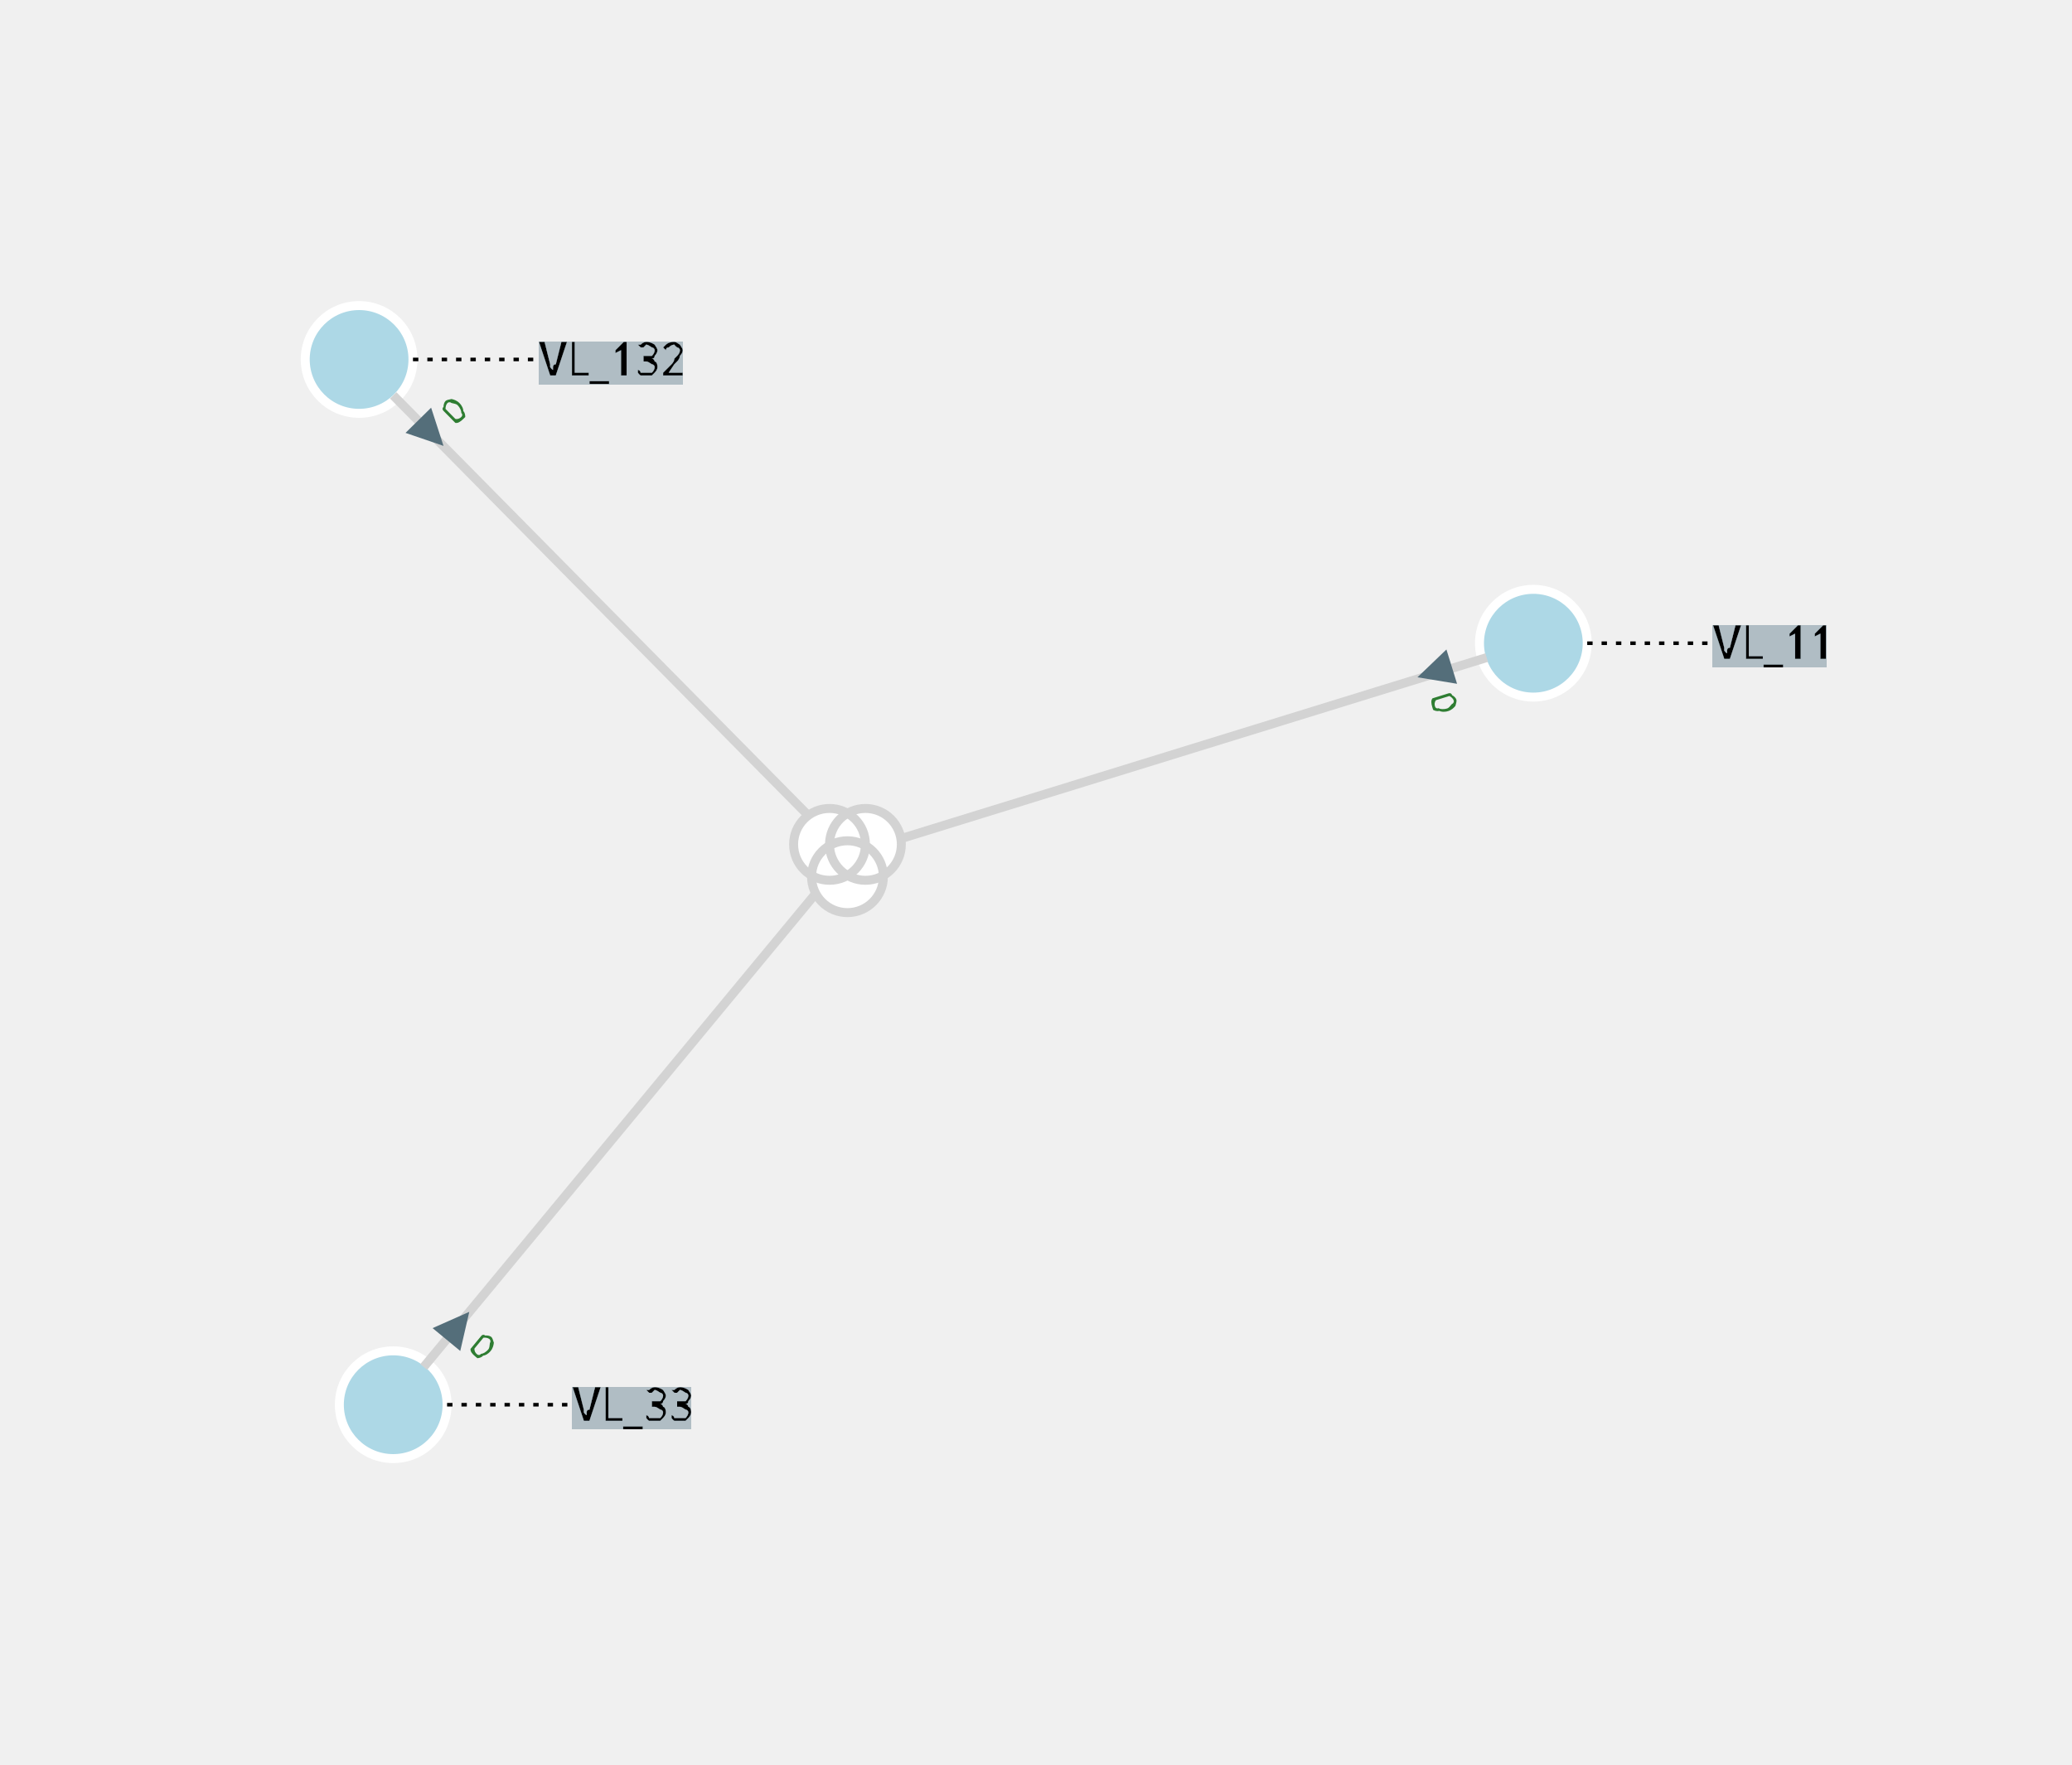
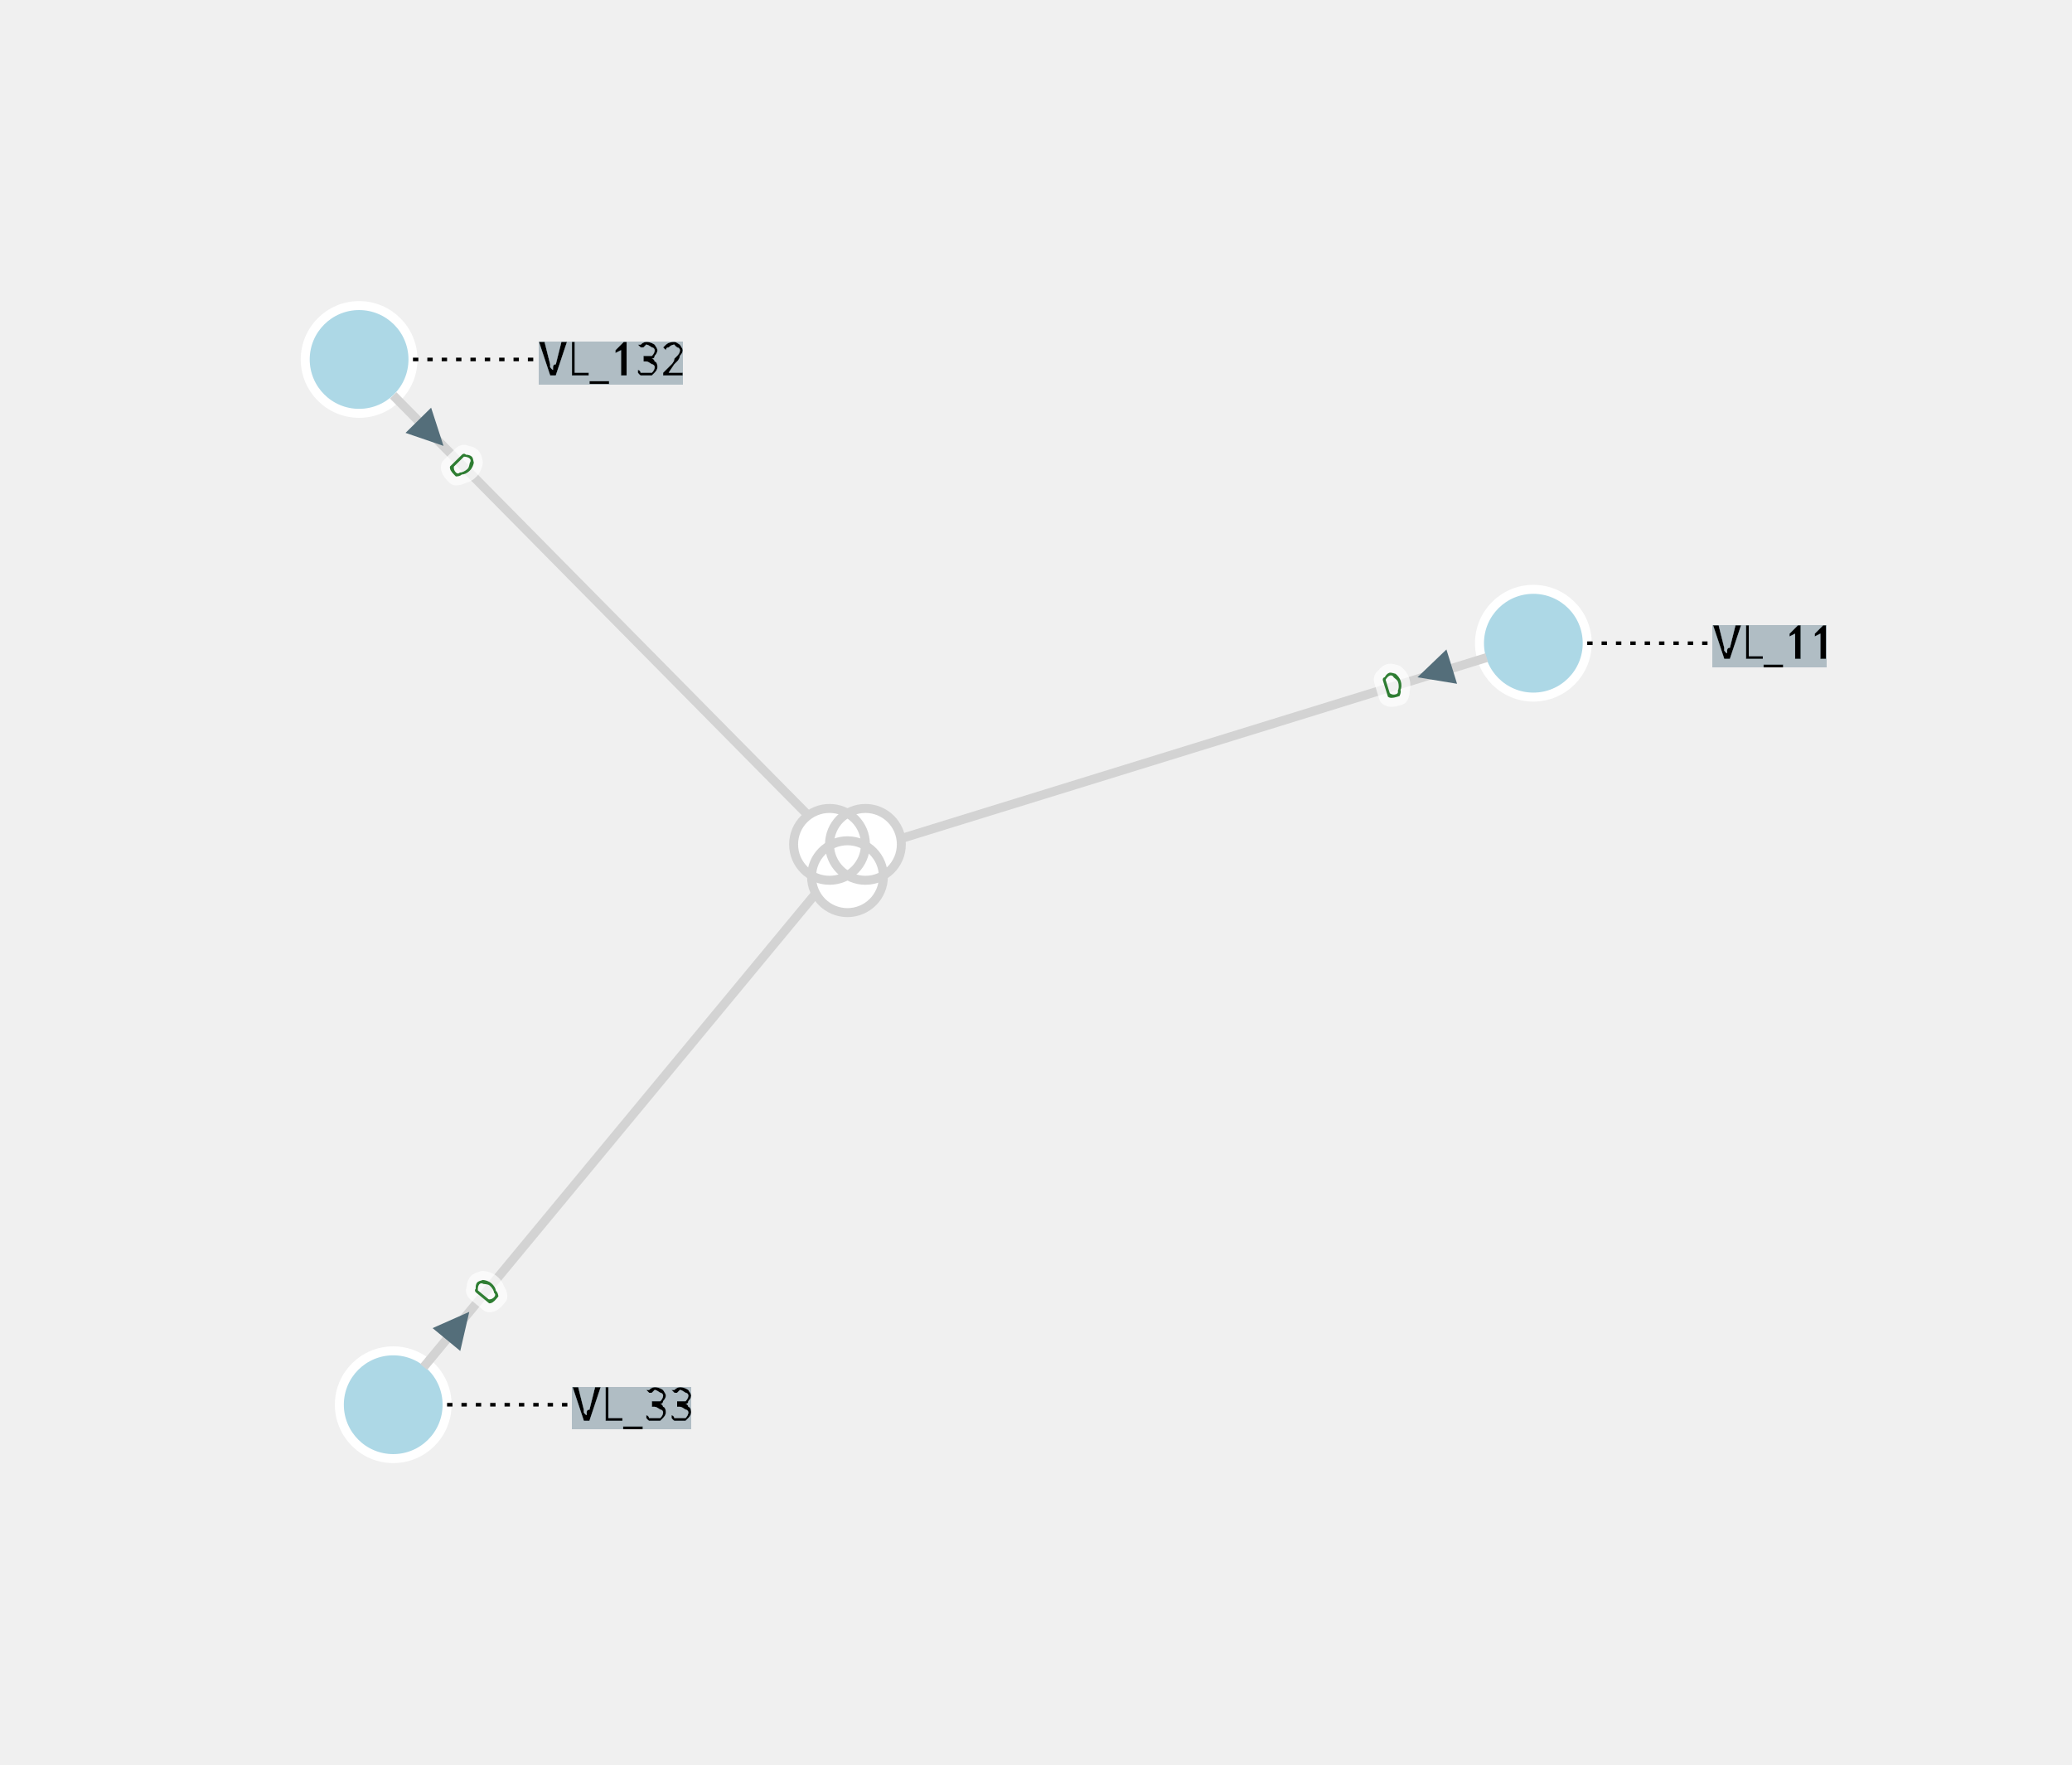
<svg xmlns="http://www.w3.org/2000/svg" width="800.00" height="680.96" viewBox="-3.99 -4.23 11.54 9.82">
  <style>
.nad-branch-edges polyline, .nad-branch-edges path {stroke: var(--nad-vl-color, lightgrey); stroke-width: 0.05; fill: none}
.nad-branch-edges circle {stroke: var(--nad-vl-color, lightgrey); stroke-width: 0.05; fill: white}
.nad-3wt-edges polyline {stroke: var(--nad-vl-color, lightgrey); stroke-width: 0.05; fill: none}
.nad-text-edges {stroke: black; stroke-width: 0.02; stroke-dasharray: .03,.05}
- .nad-disconnected {stroke-dasharray: .1,.1}
+ .nad-branch-edges .nad-disconnected polyline {stroke-dasharray: .1,.1}
.nad-vl-nodes circle {fill: var(--nad-vl-color, lightblue); stroke-width: 0.05; stroke: white}
.nad-vl-nodes circle.nad-unknown-busnode {stroke: lightgrey; stroke-width: 0.05; stroke-dasharray: .05,.05; fill: none}
.nad-vl-nodes path {fill: var(--nad-vl-color, lightblue); stroke-width: 0.05; stroke: white; stroke-linejoin:round;}
.nad-hvdc-edge polyline.nad-hvdc {stroke: grey; stroke-width: 0.2}
.nad-3wt-nodes circle {stroke: var(--nad-vl-color, lightgrey); stroke-width: 0.05; fill: none}
.nad-3wt-bg circle {stroke: none; fill: white}
.nad-state-out .nad-arrow-in {visibility: hidden}
.nad-state-in .nad-arrow-out {visibility: hidden}
.nad-active path {stroke: none; fill: #546e7a}
.nad-active {visibility: visible}
.nad-reactive {visibility: hidden}
.nad-reactive path {stroke: none; fill: #0277bd}
.nad-text-background {flood-color: #90a4aeaa}
.nad-text-nodes {font: 0.25px "Verdana"; fill: black}
- .nad-edge-infos {font: 0.2px "Verdana"}
- .nad-edge-infos .nad-state-in {fill: #b71c1c}
- .nad-edge-infos .nad-state-out {fill: #2e7d32}
+ .nad-edge-infos text {font: 0.2px "Verdana"; dominant-baseline:middle; stroke: #FFFFFFAA; stroke-width: 0.1; stroke-linejoin:round; paint-order: stroke}
+ .nad-edge-infos .nad-state-in text {fill: #b71c1c}
+ .nad-edge-infos .nad-state-out text {fill: #2e7d32}
.nad-vl0to30 {--nad-vl-color: #AFB42B}
.nad-vl30to50 {--nad-vl-color: #EF9A9A}
.nad-vl50to70 {--nad-vl-color: #9C27B0}
.nad-vl70to120 {--nad-vl-color: #E65100}
.nad-vl120to180 {--nad-vl-color: #00ACC1}
.nad-vl180to300 {--nad-vl-color: #2E7D32}
.nad-vl300to500 {--nad-vl-color: #D32F2F}
</style>
  <defs>
    <filter id="textBgFilter" x="0" y="0" width="1" height="1">
      <feFlood class="nad-text-background" />
      <feComposite in="SourceGraphic" operator="over" />
    </filter>
  </defs>
  <g class="nad-vl-nodes">
    <g transform="translate(-1.99,-2.23)" id="0" class="nad-vl120to180" title="VL_132">
      <circle r="0.30" id="1" />
    </g>
    <g transform="translate(-1.80,3.59)" id="2" class="nad-vl30to50" title="VL_33">
      <circle r="0.30" id="3" />
    </g>
    <g transform="translate(4.55,-0.65)" id="4" class="nad-vl0to30" title="VL_11">
      <circle r="0.30" id="5" />
    </g>
  </g>
  <g class="nad-branch-edges" />
  <g class="nad-3wt-edges">
    <g id="7" class="nad-vl120to180" title="3WT">
      <polyline points="-1.80,-2.03 0.73,0.53" />
      <g class="nad-edge-infos" transform="translate(-1.59,-1.82)">
        <g class="nad-active nad-state-out">
          <g transform="rotate(135.46)">
            <path class="nad-arrow-in" d="M-0.1 -0.1 H0.1 L0 0.1z" />
            <path class="nad-arrow-out" d="M-0.1 0.1 H0.1 L0 -0.1z" />
          </g>
-           <text transform="rotate(-44.54)" x="0.12" style="dominant-baseline:middle">0</text>
+           <text transform="rotate(45.46)" x="0.19">0</text>
        </g>
        <g class="nad-reactive nad-state-out">
          <g transform="rotate(135.46)">
            <path class="nad-arrow-in" d="M-0.1 -0.1 H0.1 L0 0.1z" />
            <path class="nad-arrow-out" d="M-0.1 0.1 H0.1 L0 -0.1z" />
          </g>
-           <text transform="rotate(-44.54)" x="0.12" style="dominant-baseline:middle">0</text>
+           <text transform="rotate(45.46)" x="0.19">0</text>
        </g>
      </g>
    </g>
    <g id="8" class="nad-vl30to50" title="3WT">
      <polyline points="-1.63,3.38 0.73,0.53" />
      <g class="nad-edge-infos" transform="translate(-1.44,3.15)">
        <g class="nad-active nad-state-out">
          <g transform="rotate(39.54)">
            <path class="nad-arrow-in" d="M-0.1 -0.1 H0.1 L0 0.1z" />
            <path class="nad-arrow-out" d="M-0.1 0.1 H0.1 L0 -0.1z" />
          </g>
-           <text transform="rotate(39.54)" x="0.12" style="dominant-baseline:middle">0</text>
+           <text transform="rotate(-50.46)" x="0.19">0</text>
        </g>
        <g class="nad-reactive nad-state-out">
          <g transform="rotate(39.54)">
            <path class="nad-arrow-in" d="M-0.1 -0.1 H0.1 L0 0.1z" />
            <path class="nad-arrow-out" d="M-0.1 0.1 H0.1 L0 -0.1z" />
          </g>
-           <text transform="rotate(39.54)" x="0.12" style="dominant-baseline:middle">0</text>
+           <text transform="rotate(-50.46)" x="0.19">0</text>
        </g>
      </g>
    </g>
    <g id="9" class="nad-vl0to30" title="3WT">
      <polyline points="4.29,-0.57 0.73,0.53" />
      <g class="nad-edge-infos" transform="translate(4.00,-0.49)">
        <g class="nad-active nad-state-out">
          <g transform="rotate(-107.23)">
            <path class="nad-arrow-in" d="M-0.1 -0.1 H0.1 L0 0.1z" />
            <path class="nad-arrow-out" d="M-0.1 0.1 H0.1 L0 -0.1z" />
          </g>
-           <text transform="rotate(72.77)" x="0.12" style="dominant-baseline:middle">0</text>
+           <text transform="rotate(-17.23)" x="-0.19" style="text-anchor:end">0</text>
        </g>
        <g class="nad-reactive nad-state-out">
          <g transform="rotate(-107.23)">
            <path class="nad-arrow-in" d="M-0.1 -0.1 H0.1 L0 0.1z" />
            <path class="nad-arrow-out" d="M-0.1 0.1 H0.1 L0 -0.1z" />
          </g>
-           <text transform="rotate(72.77)" x="0.12" style="dominant-baseline:middle">0</text>
+           <text transform="rotate(-17.23)" x="-0.19" style="text-anchor:end">0</text>
        </g>
      </g>
    </g>
  </g>
  <g class="nad-3wt-nodes">
    <g transform="translate(0.73,0.53)">
      <g class="nad-3wt-bg">
        <circle cx="0.00" cy="0.12" r="0.20" />
        <circle cx="-0.10" cy="-0.06" r="0.20" />
        <circle cx="0.10" cy="-0.06" r="0.20" />
      </g>
      <circle class="nad-vl120to180" cx="0.00" cy="0.12" r="0.20" />
      <circle class="nad-vl30to50" cx="-0.10" cy="-0.06" r="0.20" />
      <circle class="nad-vl0to30" cx="0.10" cy="-0.06" r="0.20" />
    </g>
  </g>
  <g class="nad-text-edges">
    <polyline id="0_text_edge" points="-1.69,-2.23 -0.99,-2.23" />
    <polyline id="2_text_edge" points="-1.50,3.59 -0.80,3.59" />
    <polyline id="4_text_edge" points="4.85,-0.65 5.55,-0.65" />
  </g>
  <g class="nad-text-nodes">
    <text filter="url(#textBgFilter)" x="-0.99" y="-2.23" style="dominant-baseline:middle">VL_132</text>
    <text filter="url(#textBgFilter)" x="-0.80" y="3.59" style="dominant-baseline:middle">VL_33</text>
    <text filter="url(#textBgFilter)" x="5.55" y="-0.65" style="dominant-baseline:middle">VL_11</text>
  </g>
</svg>
